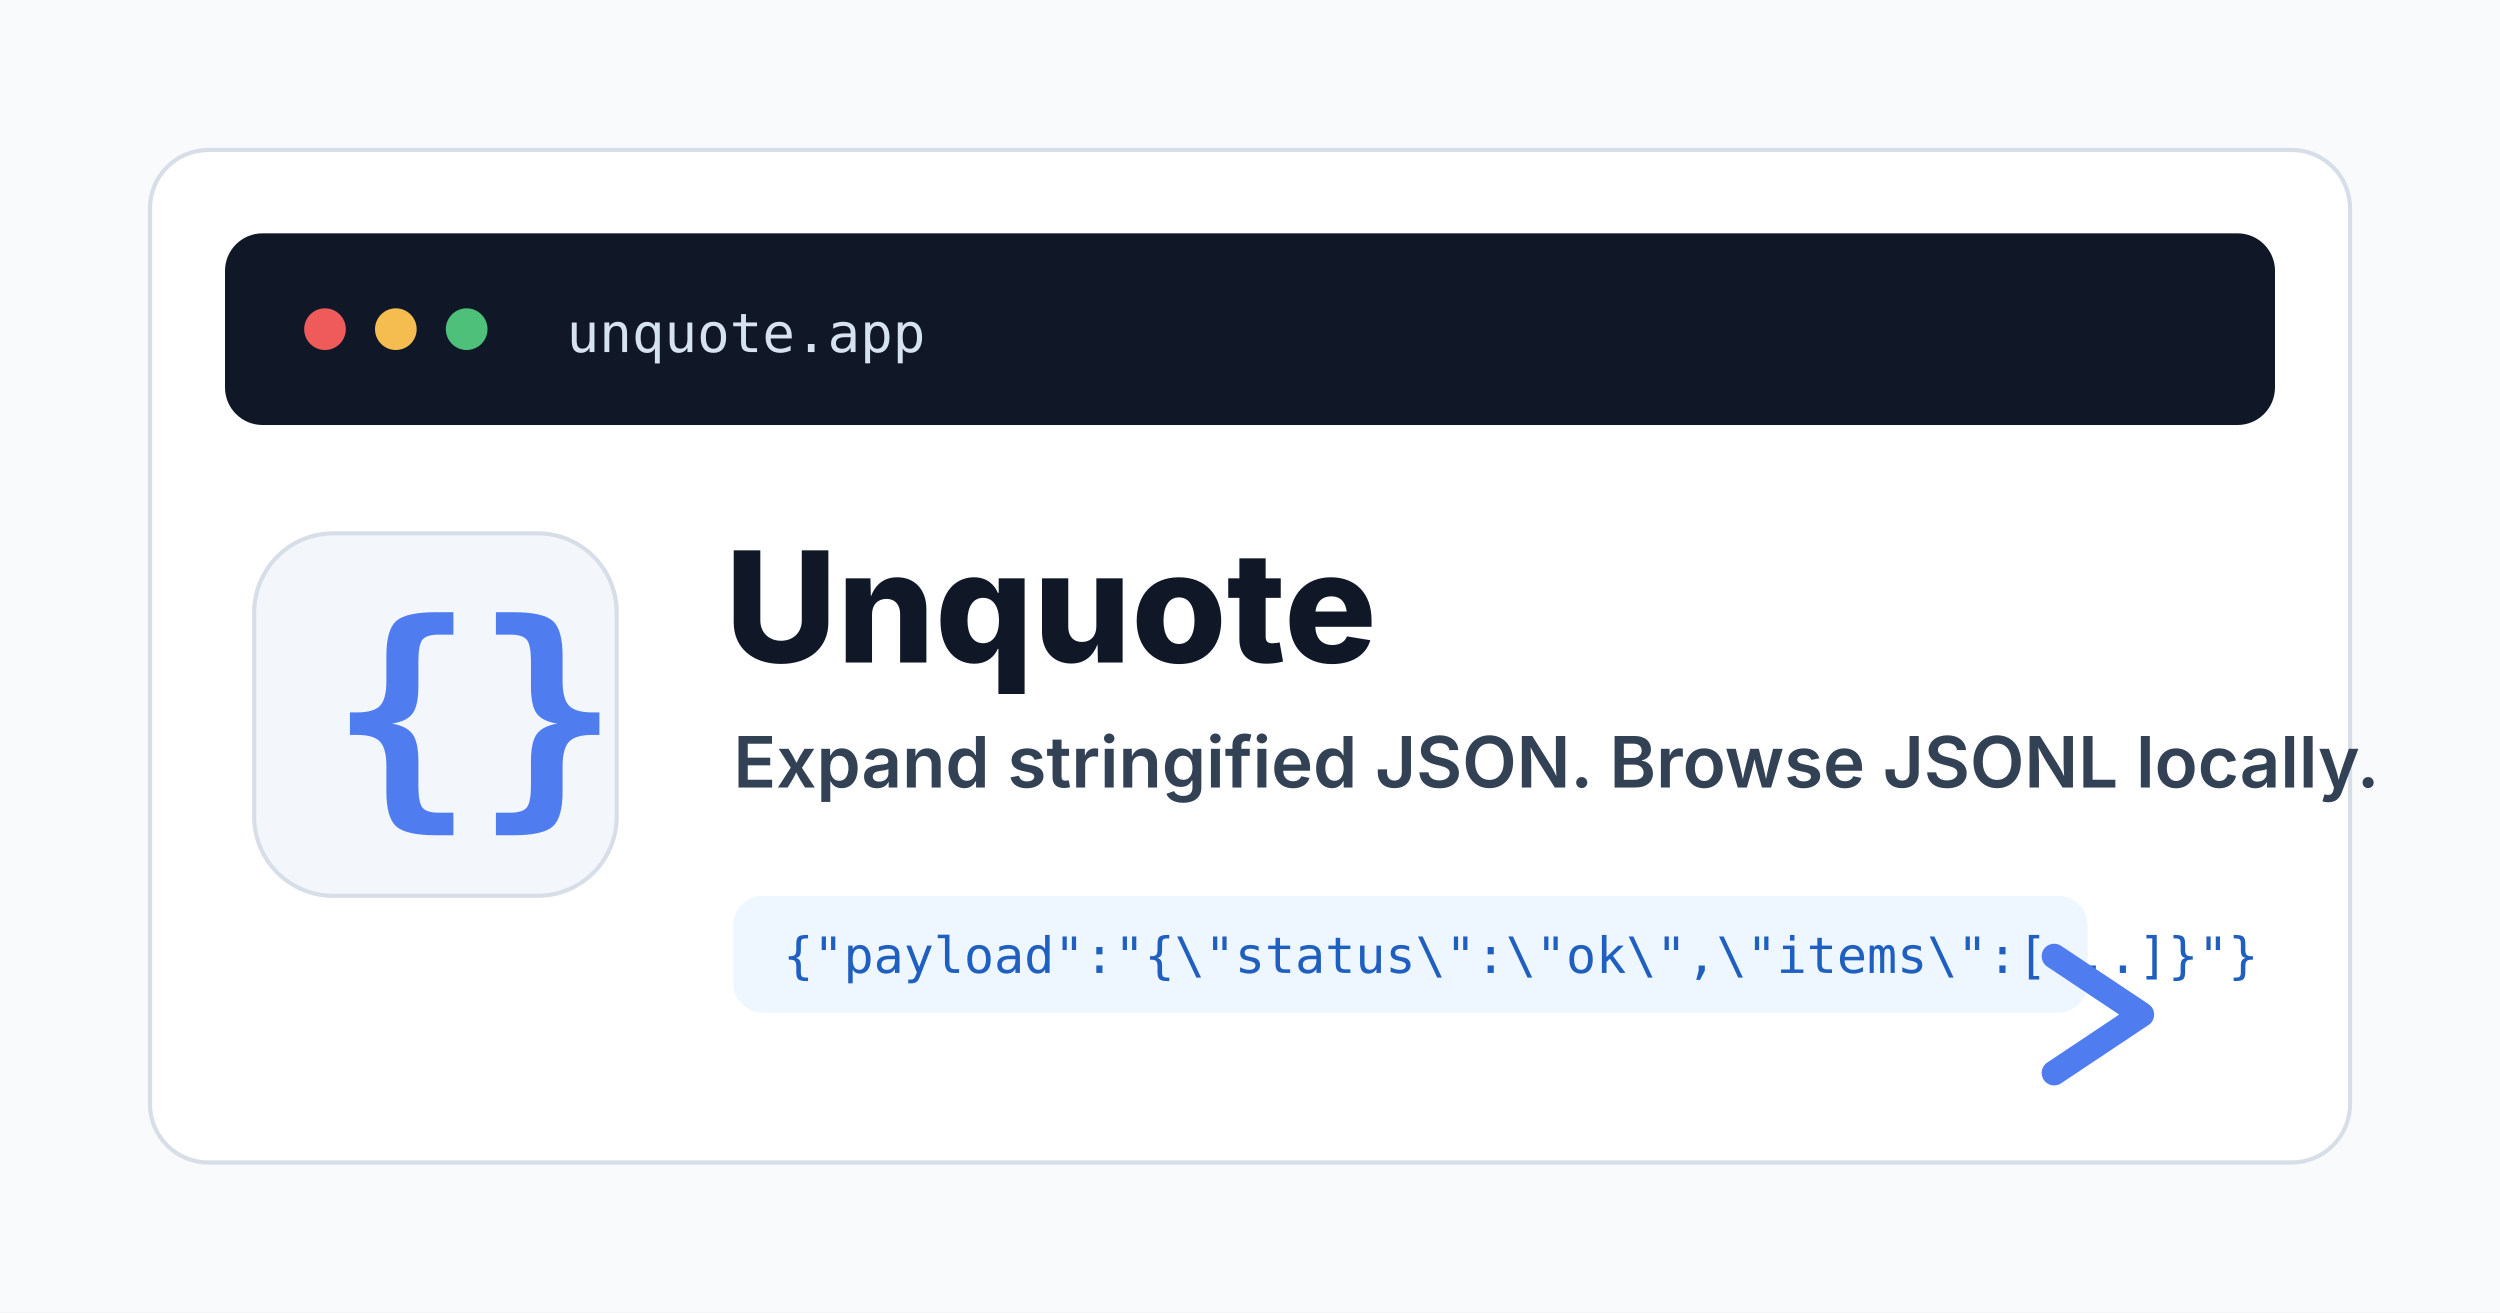
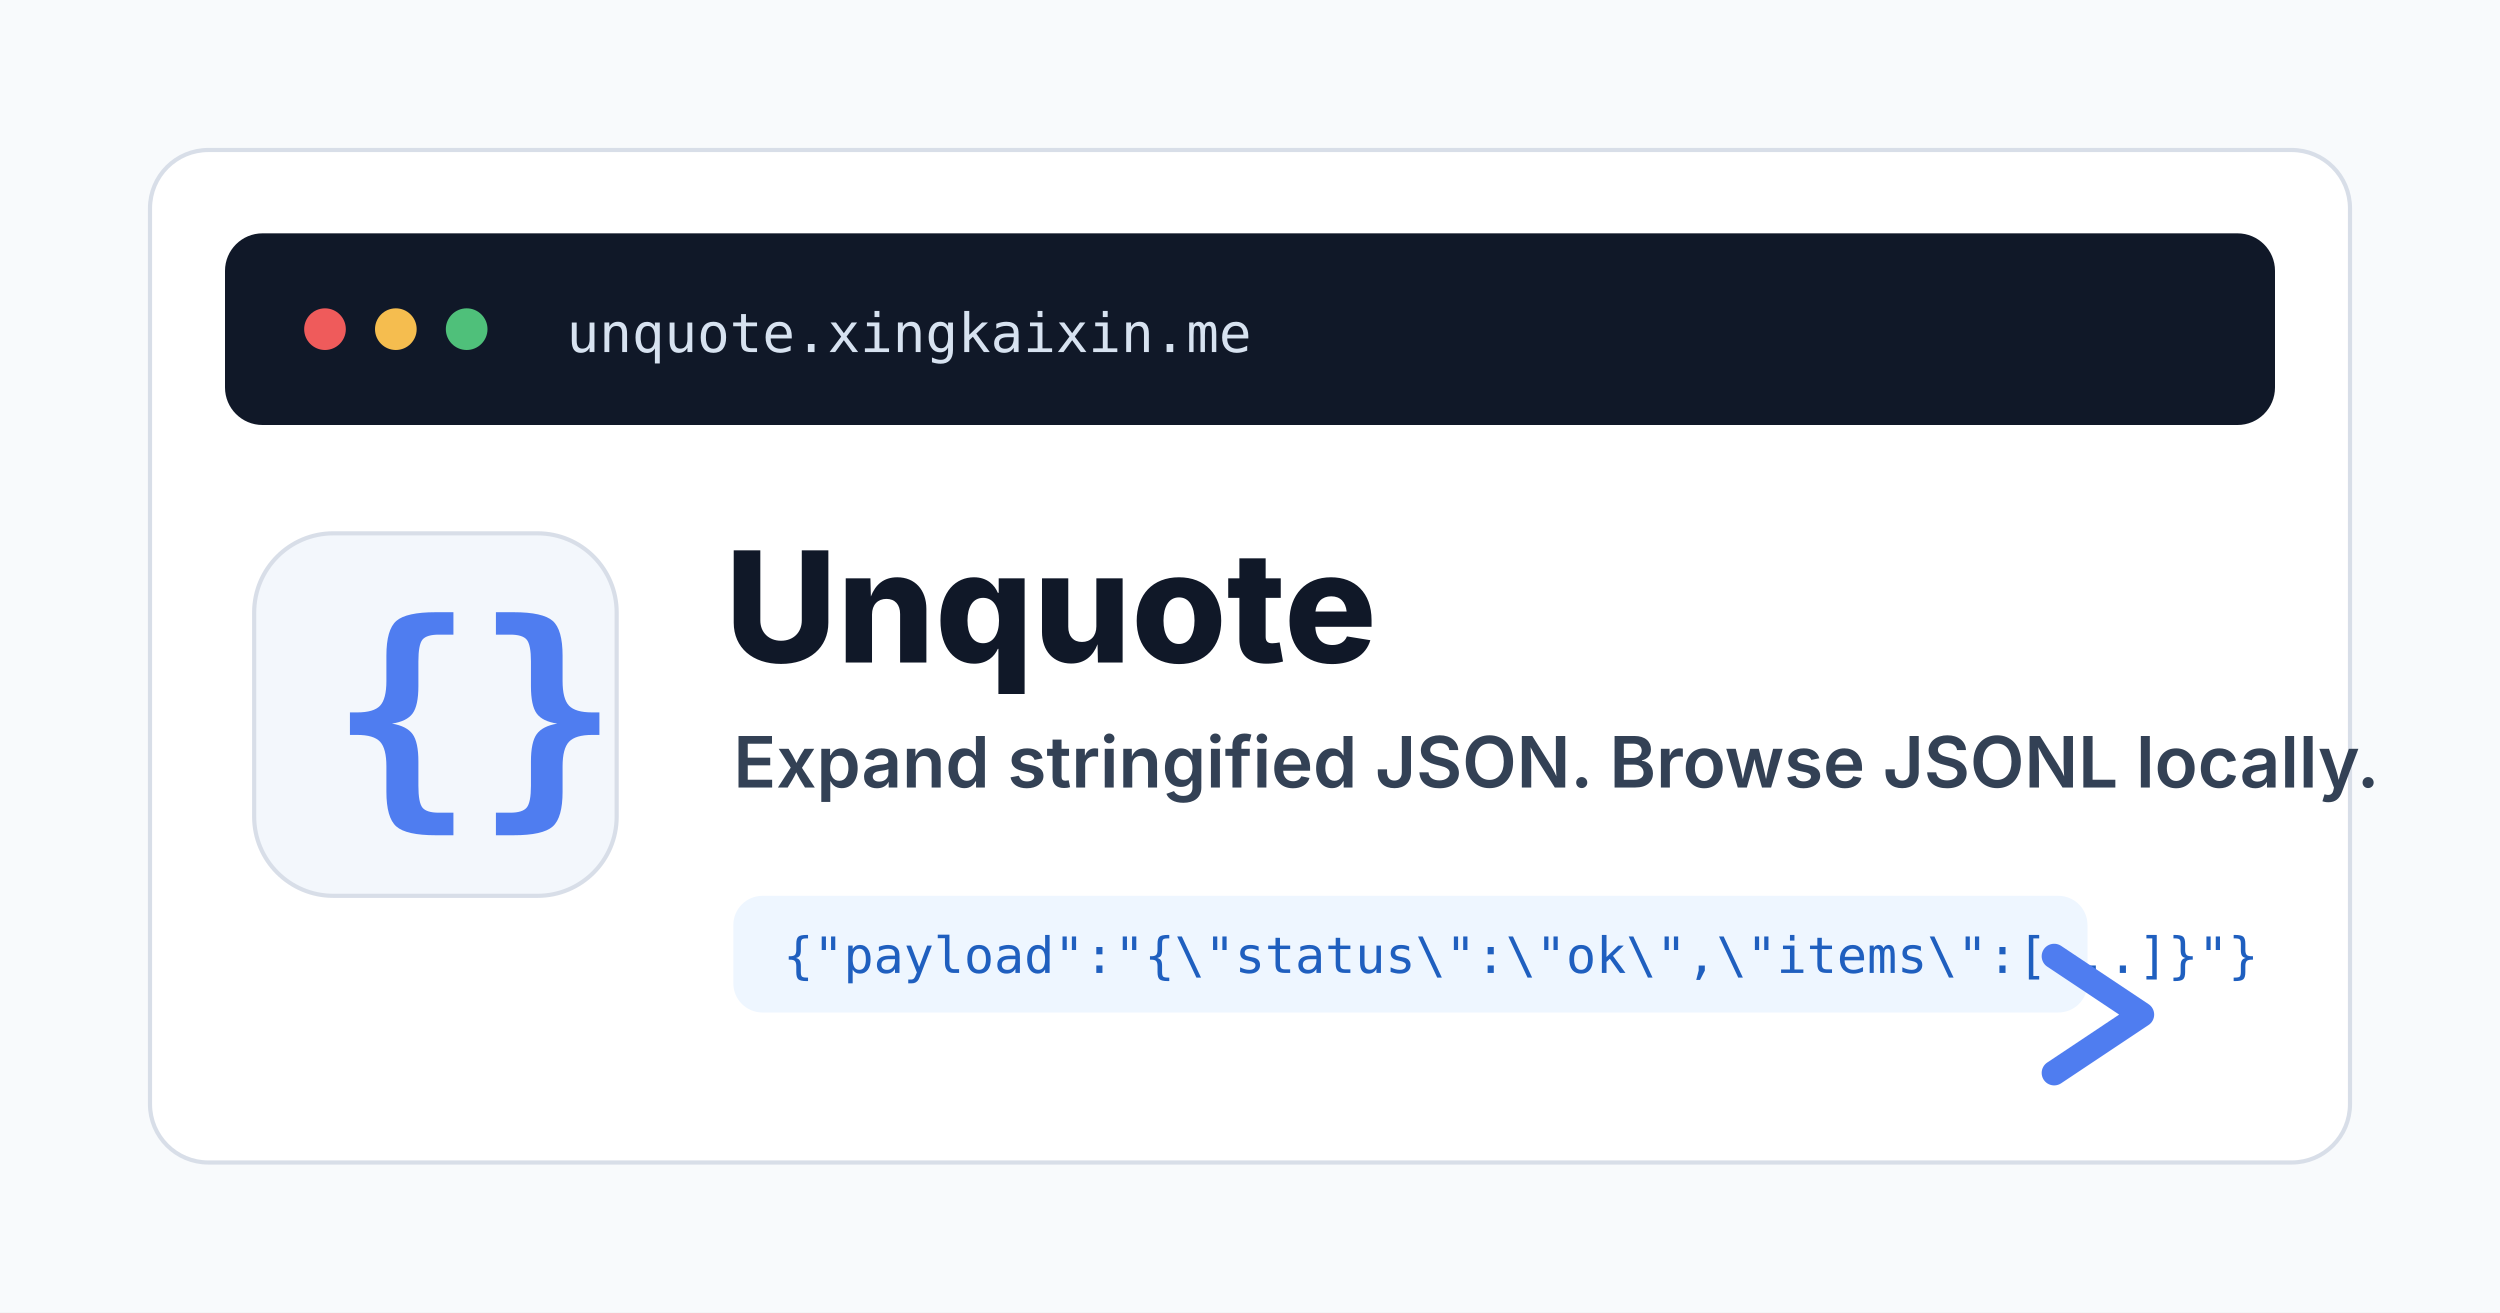
<svg xmlns="http://www.w3.org/2000/svg" width="1200" height="630" viewBox="0 0 1200 630" role="img" aria-labelledby="title desc">
  <rect width="1200" height="630" fill="#f8fafc" />
  <rect x="72" y="72" width="1056" height="486" rx="28" fill="#ffffff" stroke="#d8dee8" stroke-width="2" />
  <rect x="108" y="112" width="984" height="92" rx="18" fill="#101828" />
  <circle cx="156" cy="158" r="10" fill="#ef5b5b" />
  <circle cx="190" cy="158" r="10" fill="#f5bd4f" />
  <circle cx="224" cy="158" r="10" fill="#4fc07a" />
-   <text x="272" y="169" fill="#d7e2f0" font-family="ui-monospace, SFMono-Regular, Menlo, Consolas, monospace" font-size="26">unquote.app</text>
+   <text x="272" y="169" fill="#d7e2f0" font-family="ui-monospace, SFMono-Regular, Menlo, Consolas, monospace" font-size="26">unquote.xingkaixin.me</text>
  <g transform="translate(122 256)">
    <rect width="174" height="174" rx="38" fill="#f3f7fc" stroke="#d8dee8" stroke-width="2" />
    <text x="36" y="126" fill="#4f7df0" font-family="ui-monospace, SFMono-Regular, Menlo, Consolas, monospace" font-size="116" font-weight="700">{}</text>
  </g>
  <text x="348" y="318" fill="#101828" font-family="Inter, ui-sans-serif, system-ui, -apple-system, BlinkMacSystemFont, Segoe UI, sans-serif" font-size="74" font-weight="760">Unquote</text>
  <text x="352" y="378" fill="#334155" font-family="Inter, ui-sans-serif, system-ui, -apple-system, BlinkMacSystemFont, Segoe UI, sans-serif" font-size="34" font-weight="560">Expand stringified JSON. Browse JSONL locally.</text>
  <g transform="translate(352 430)" font-family="ui-monospace, SFMono-Regular, Menlo, Consolas, monospace" font-size="24">
    <rect width="650" height="56" rx="14" fill="#eef6ff" />
    <text x="24" y="37" fill="#1f5fbf">{"payload":"{\"status\":\"ok\",\"items\":[...]}"}</text>
  </g>
  <path d="M986 459l42 28-42 28" fill="none" stroke="#4f7df0" stroke-width="12" stroke-linecap="round" stroke-linejoin="round" />
</svg>
